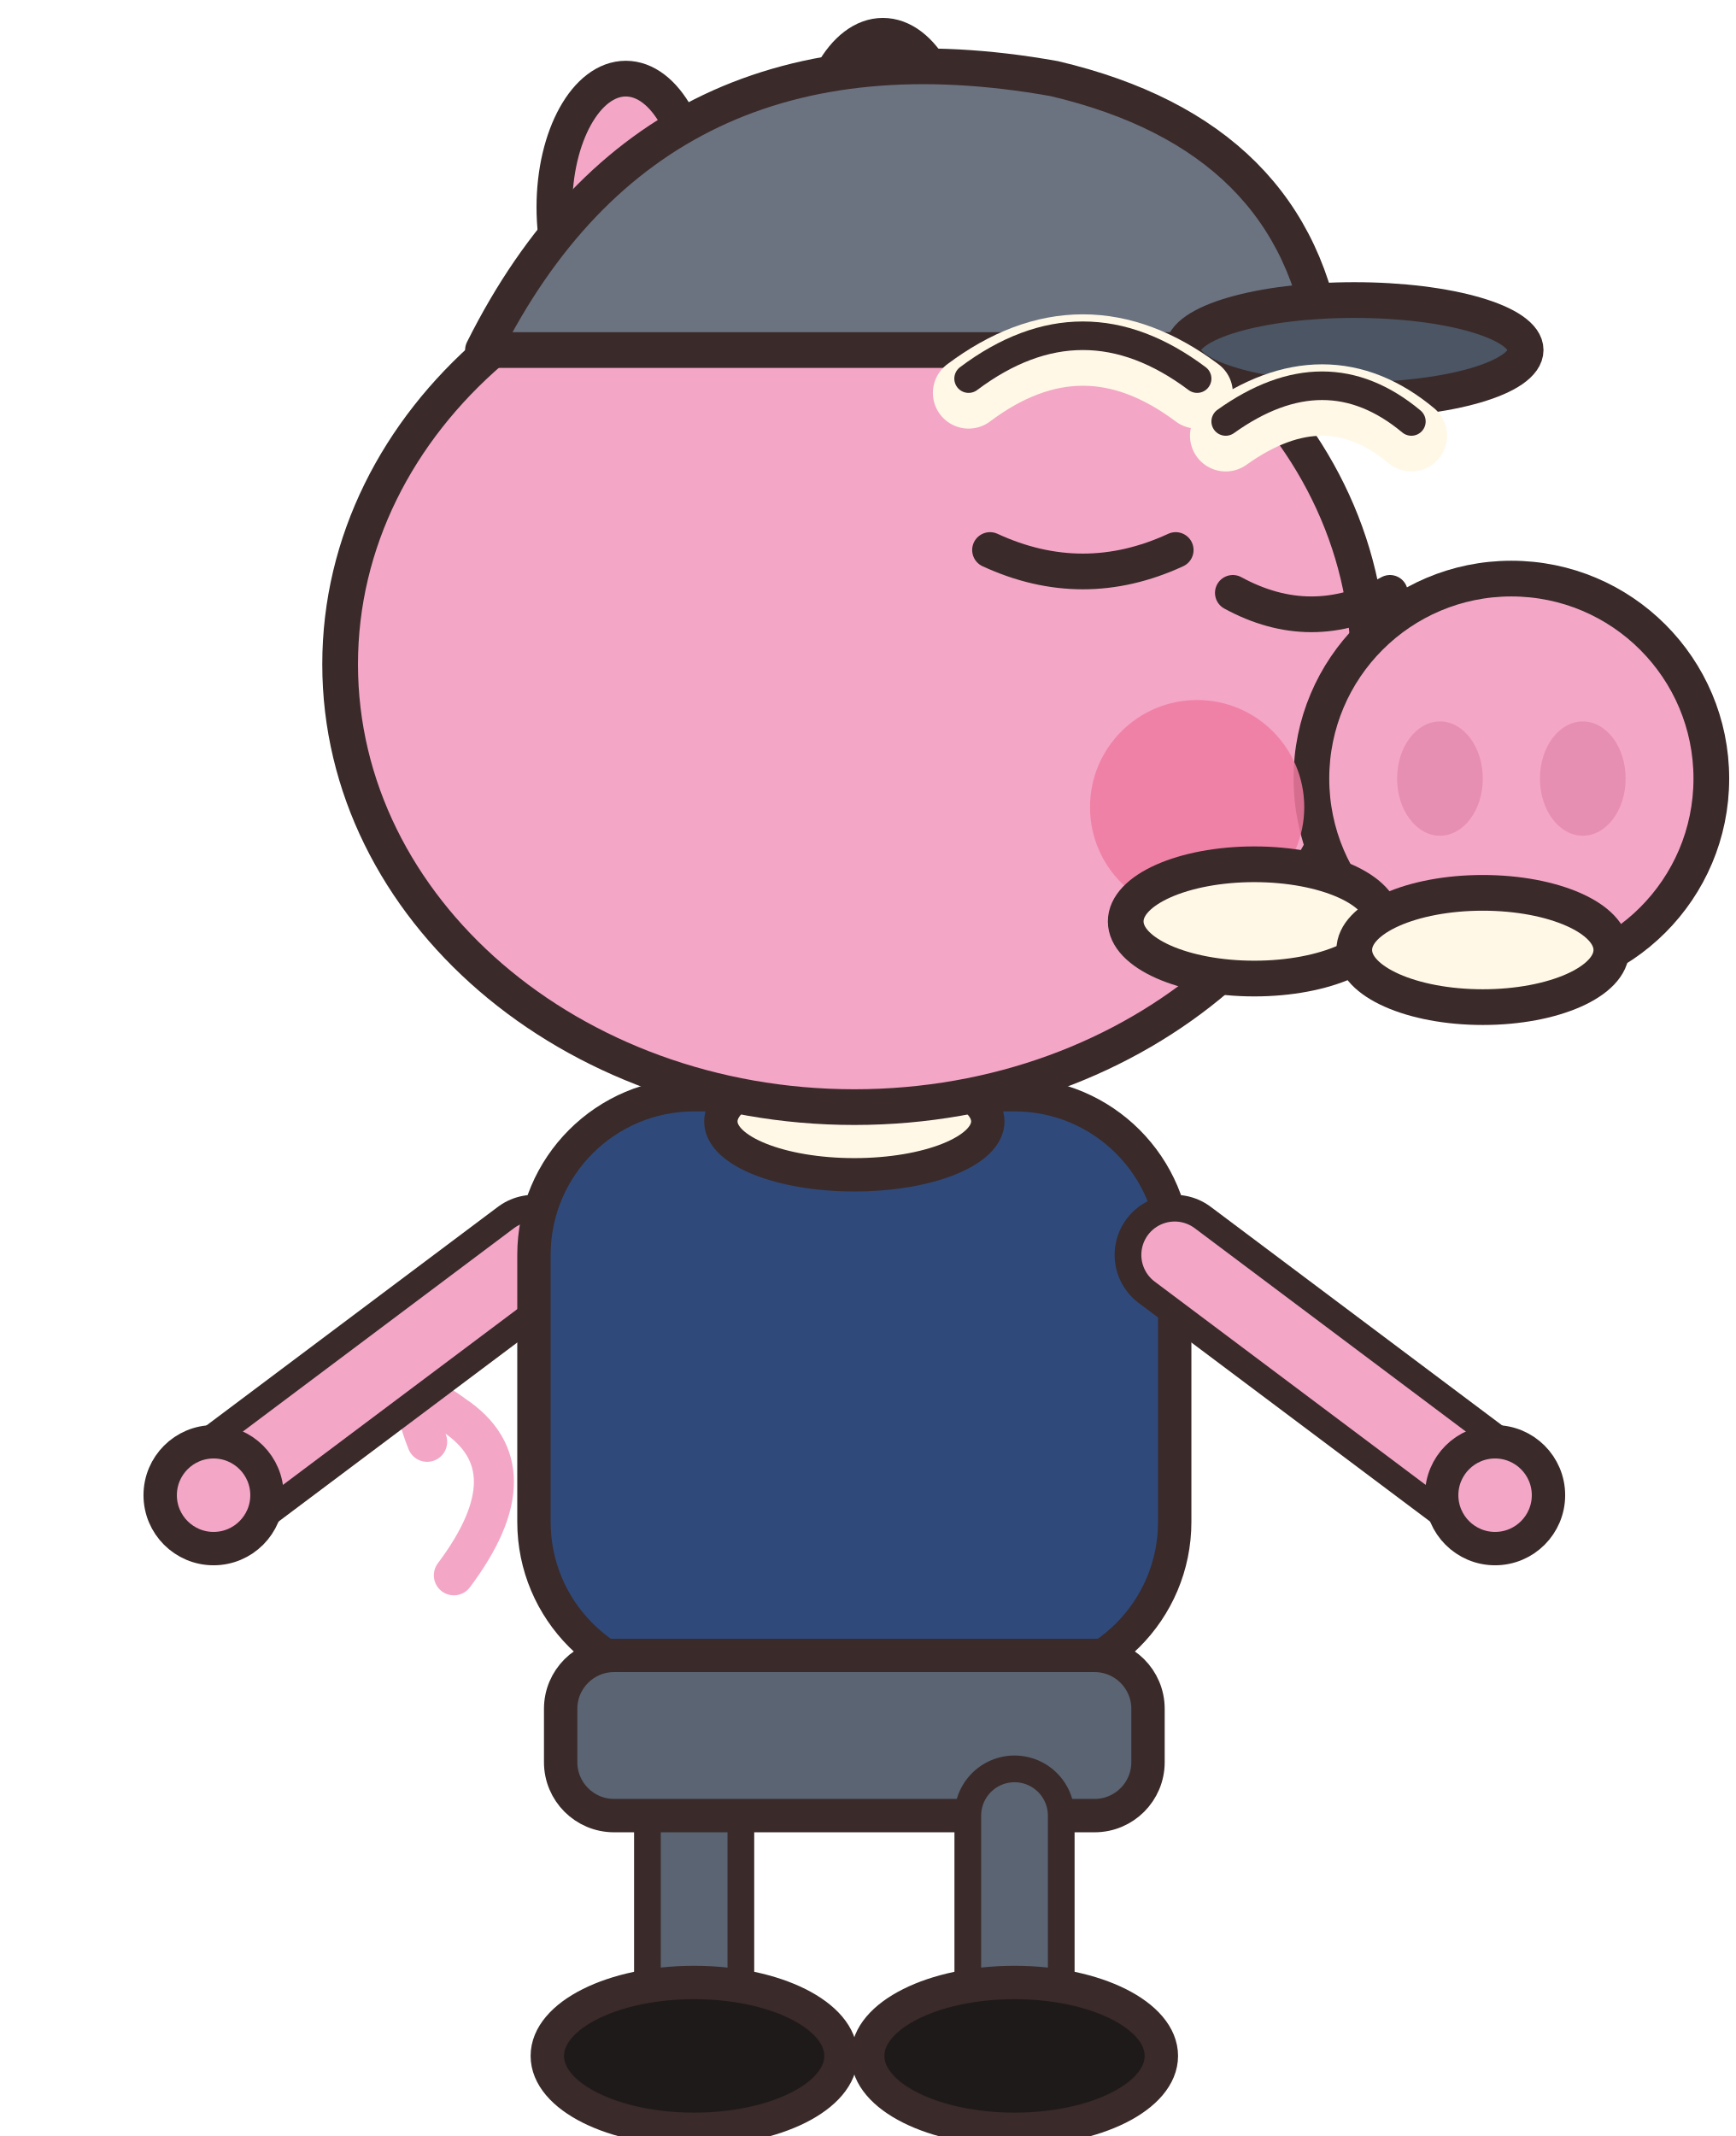
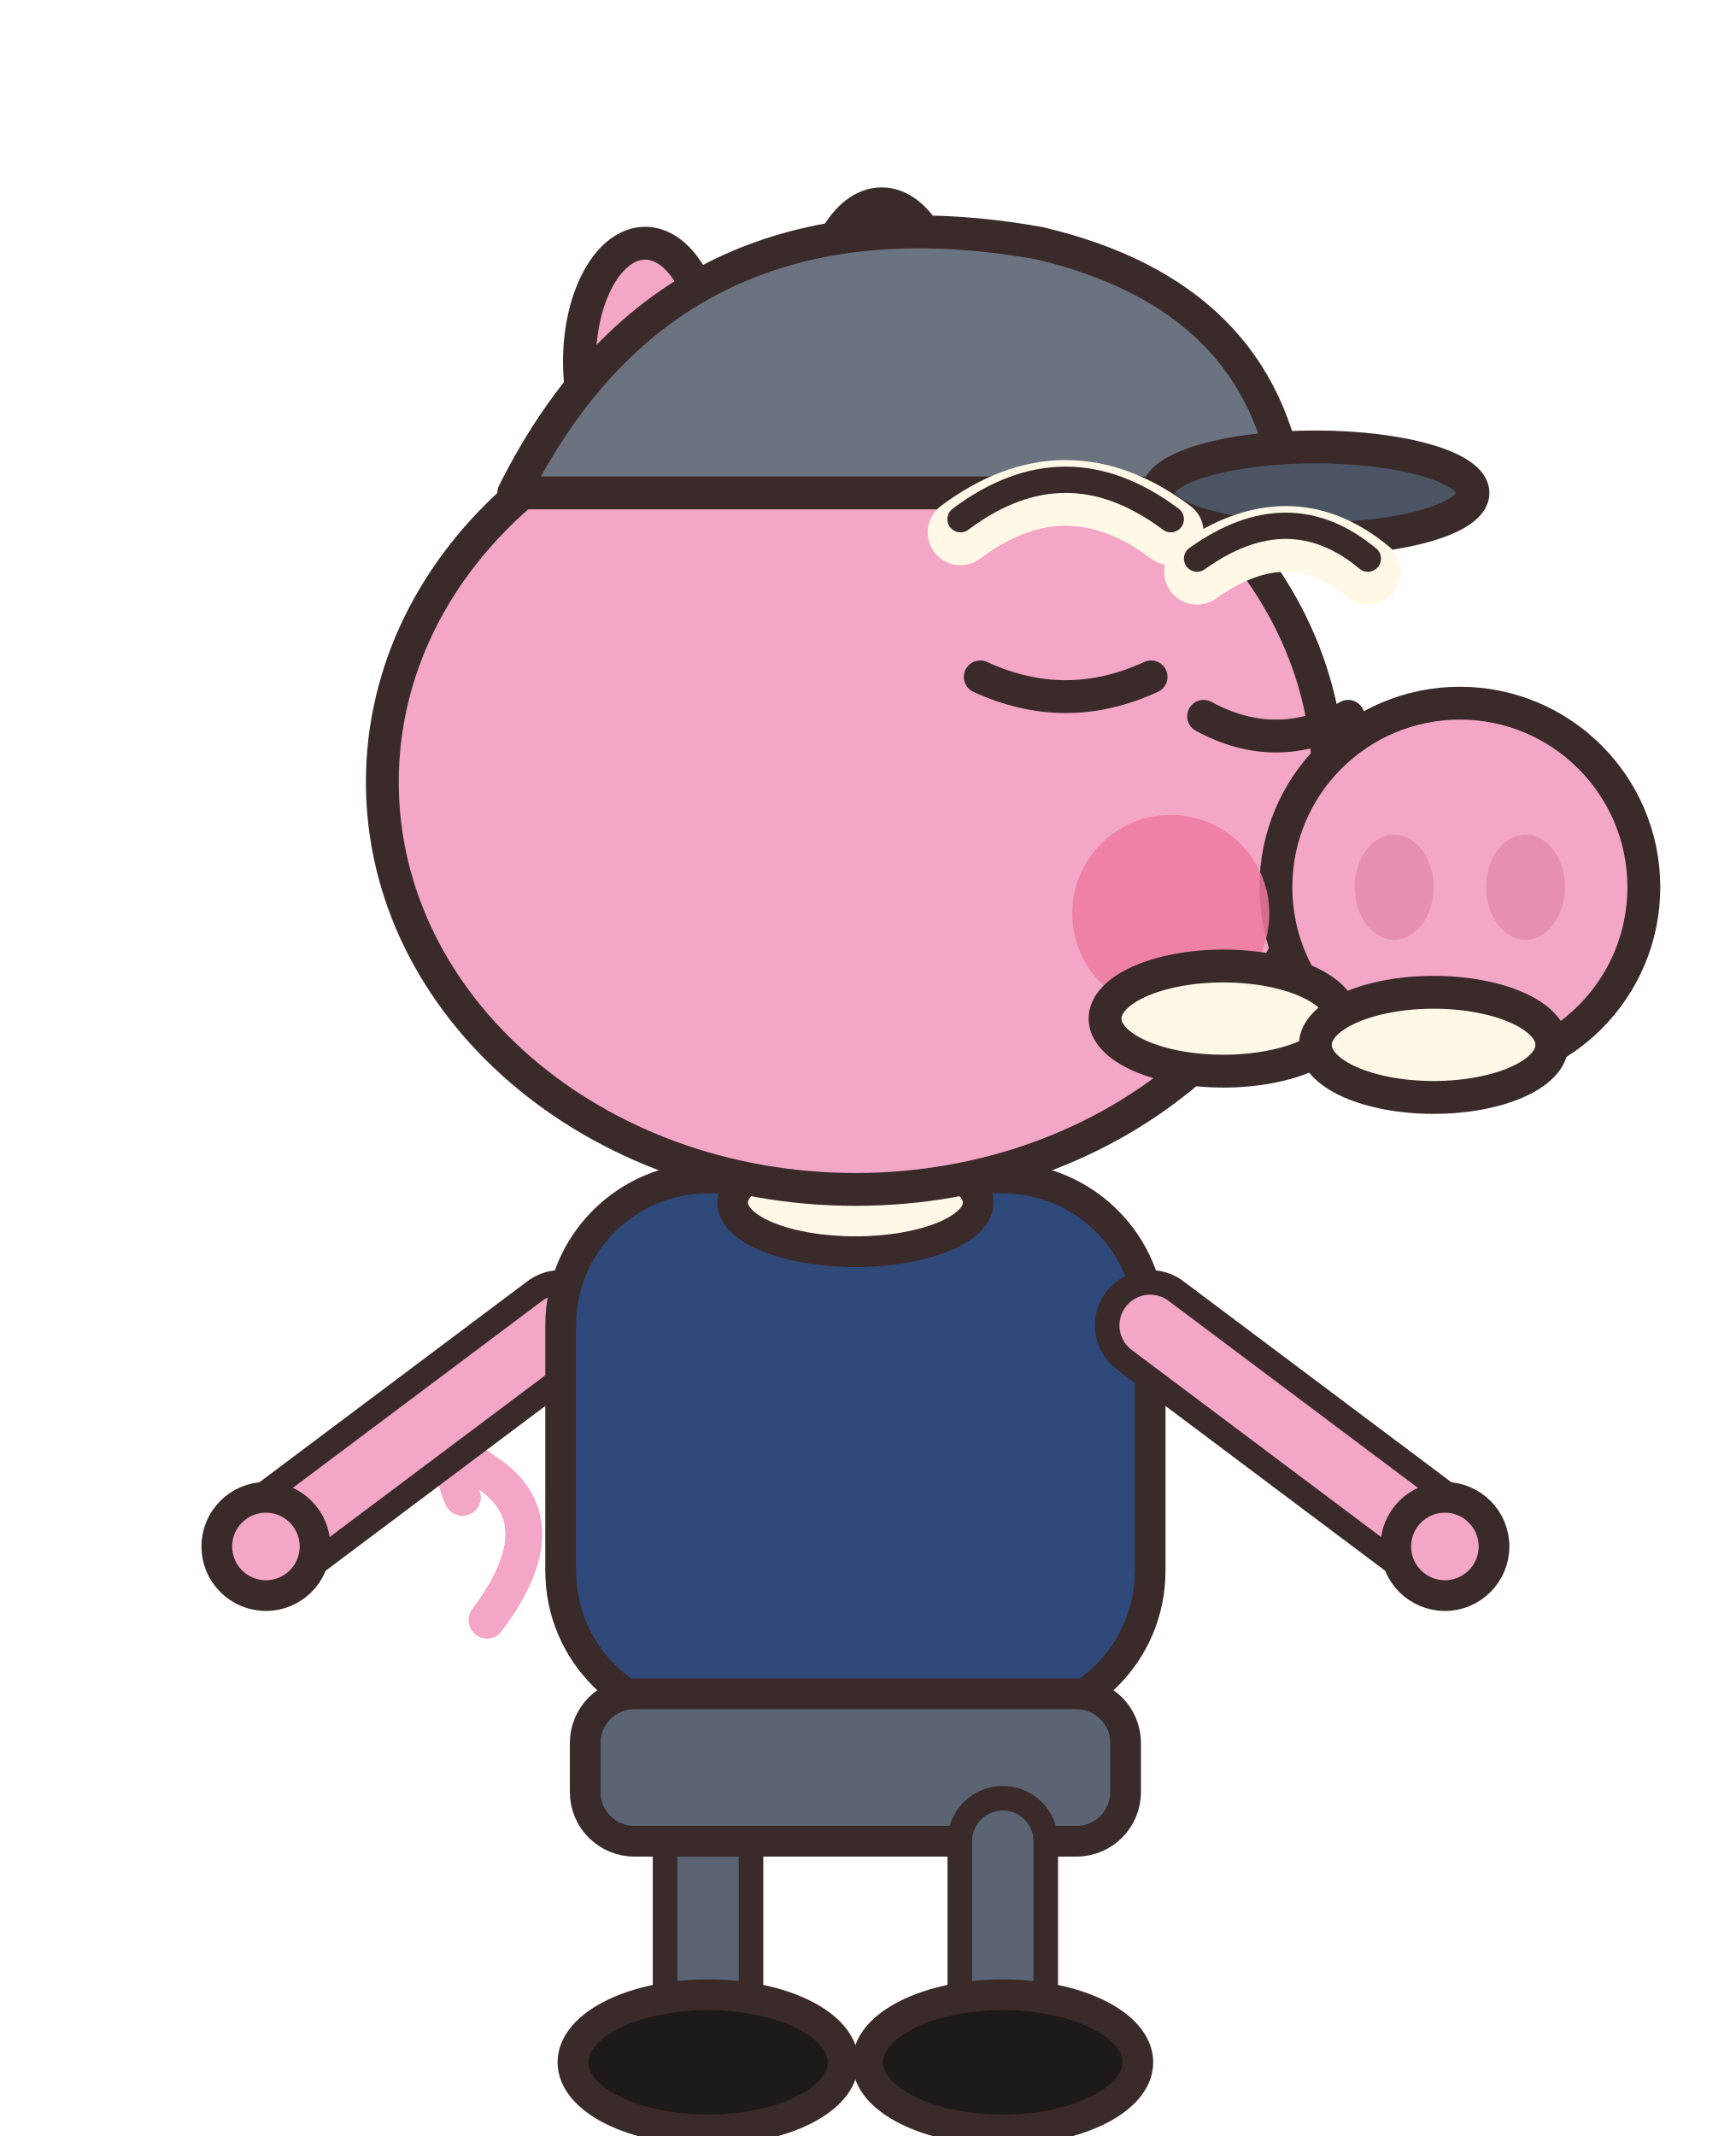
<svg xmlns="http://www.w3.org/2000/svg" viewBox="0 0 130 160">
-   <g stroke="#3a2a2a" stroke-linecap="round" stroke-linejoin="round" stroke-width="2.5">
+   <g stroke="#3a2a2a" stroke-linecap="round" stroke-linejoin="round" stroke-width="2.5" transform="matrix(.92 0 0 .92 5.2 12.8)">
    <path fill="none" stroke="#f4a6c6" stroke-width="3" d="M34 118q6-8 0-12-4-3-2 2" />
    <path stroke-width="9" d="M52 136v16" />
    <path stroke="#5b6472" stroke-width="5" d="M52 136v16" />
    <ellipse cx="52" cy="154" fill="#1f1a1a" rx="11" ry="5.5" />
    <path stroke-width="9" d="m40 94-24 18" />
    <path stroke="#f4a6c6" stroke-width="5" d="m40 94-24 18" />
    <circle cx="16" cy="112" r="4" fill="#f4a6c6" />
    <rect width="48" height="44" x="40" y="82" fill="#2f4a7a" rx="12" />
    <ellipse cx="64" cy="84" fill="#fff8e7" rx="10" ry="4" />
    <rect width="44" height="12" x="42" y="124" fill="#5b6472" rx="4" />
    <path stroke-width="9" d="M76 136v16" />
    <path stroke="#5b6472" stroke-width="5" d="M76 136v16" />
    <ellipse cx="76" cy="154" fill="#1f1a1a" rx="11" ry="5.5" />
    <g transform="translate(-4.48 -5.88)scale(1.07)">
      <ellipse cx="48" cy="20" fill="#f4a6c6" rx="5" ry="9" />
      <ellipse cx="48" cy="21" fill="#e68fb3" stroke="none" rx="2.5" ry="5" />
      <ellipse cx="66" cy="17" fill="#f4a6c6" rx="5" ry="9" />
      <ellipse cx="66" cy="18" fill="#e68fb3" stroke="none" rx="2.5" ry="5" />
      <ellipse cx="64" cy="52" fill="#f4a6c6" rx="36" ry="31" />
      <circle cx="110" cy="60" r="14" fill="#f4a6c6" />
      <circle cx="110" cy="60" r="12.7" fill="#f4a6c6" stroke="none" />
      <ellipse cx="105" cy="60" fill="#e68fb3" stroke="none" rx="3" ry="4" />
      <ellipse cx="115" cy="60" fill="#e68fb3" stroke="none" rx="3" ry="4" />
      <path fill="none" d="M73.5 44q6.5 3 13 0m4 3q5.5 3 11 0" />
      <circle cx="88" cy="62" r="7.5" fill="#f07aa0" fill-opacity=".85" stroke="none" />
      <path fill="#6b7280" d="M38 30Q50 6 78 11q17 4 19 19Z" />
      <ellipse cx="99" cy="30" fill="#4b5563" rx="12" ry="3.5" />
      <path fill="none" stroke="#fff8e7" stroke-width="5" d="M72 33q8-6 16 0" />
      <path fill="none" stroke-width="2" d="M72 32q8-6 16 0" />
      <path fill="none" stroke="#fff8e7" stroke-width="5" d="M90 36q7-5 13 0" />
      <path fill="none" stroke-width="2" d="M90 35q7-5 13 0" />
      <ellipse cx="92" cy="70" fill="#fff8e7" rx="9" ry="4" />
      <ellipse cx="108" cy="72" fill="#fff8e7" rx="9" ry="4" />
    </g>
    <path stroke-width="9" d="m88 94 24 18" />
    <path stroke="#f4a6c6" stroke-width="5" d="m88 94 24 18" />
    <circle cx="112" cy="112" r="4" fill="#f4a6c6" />
  </g>
</svg>
